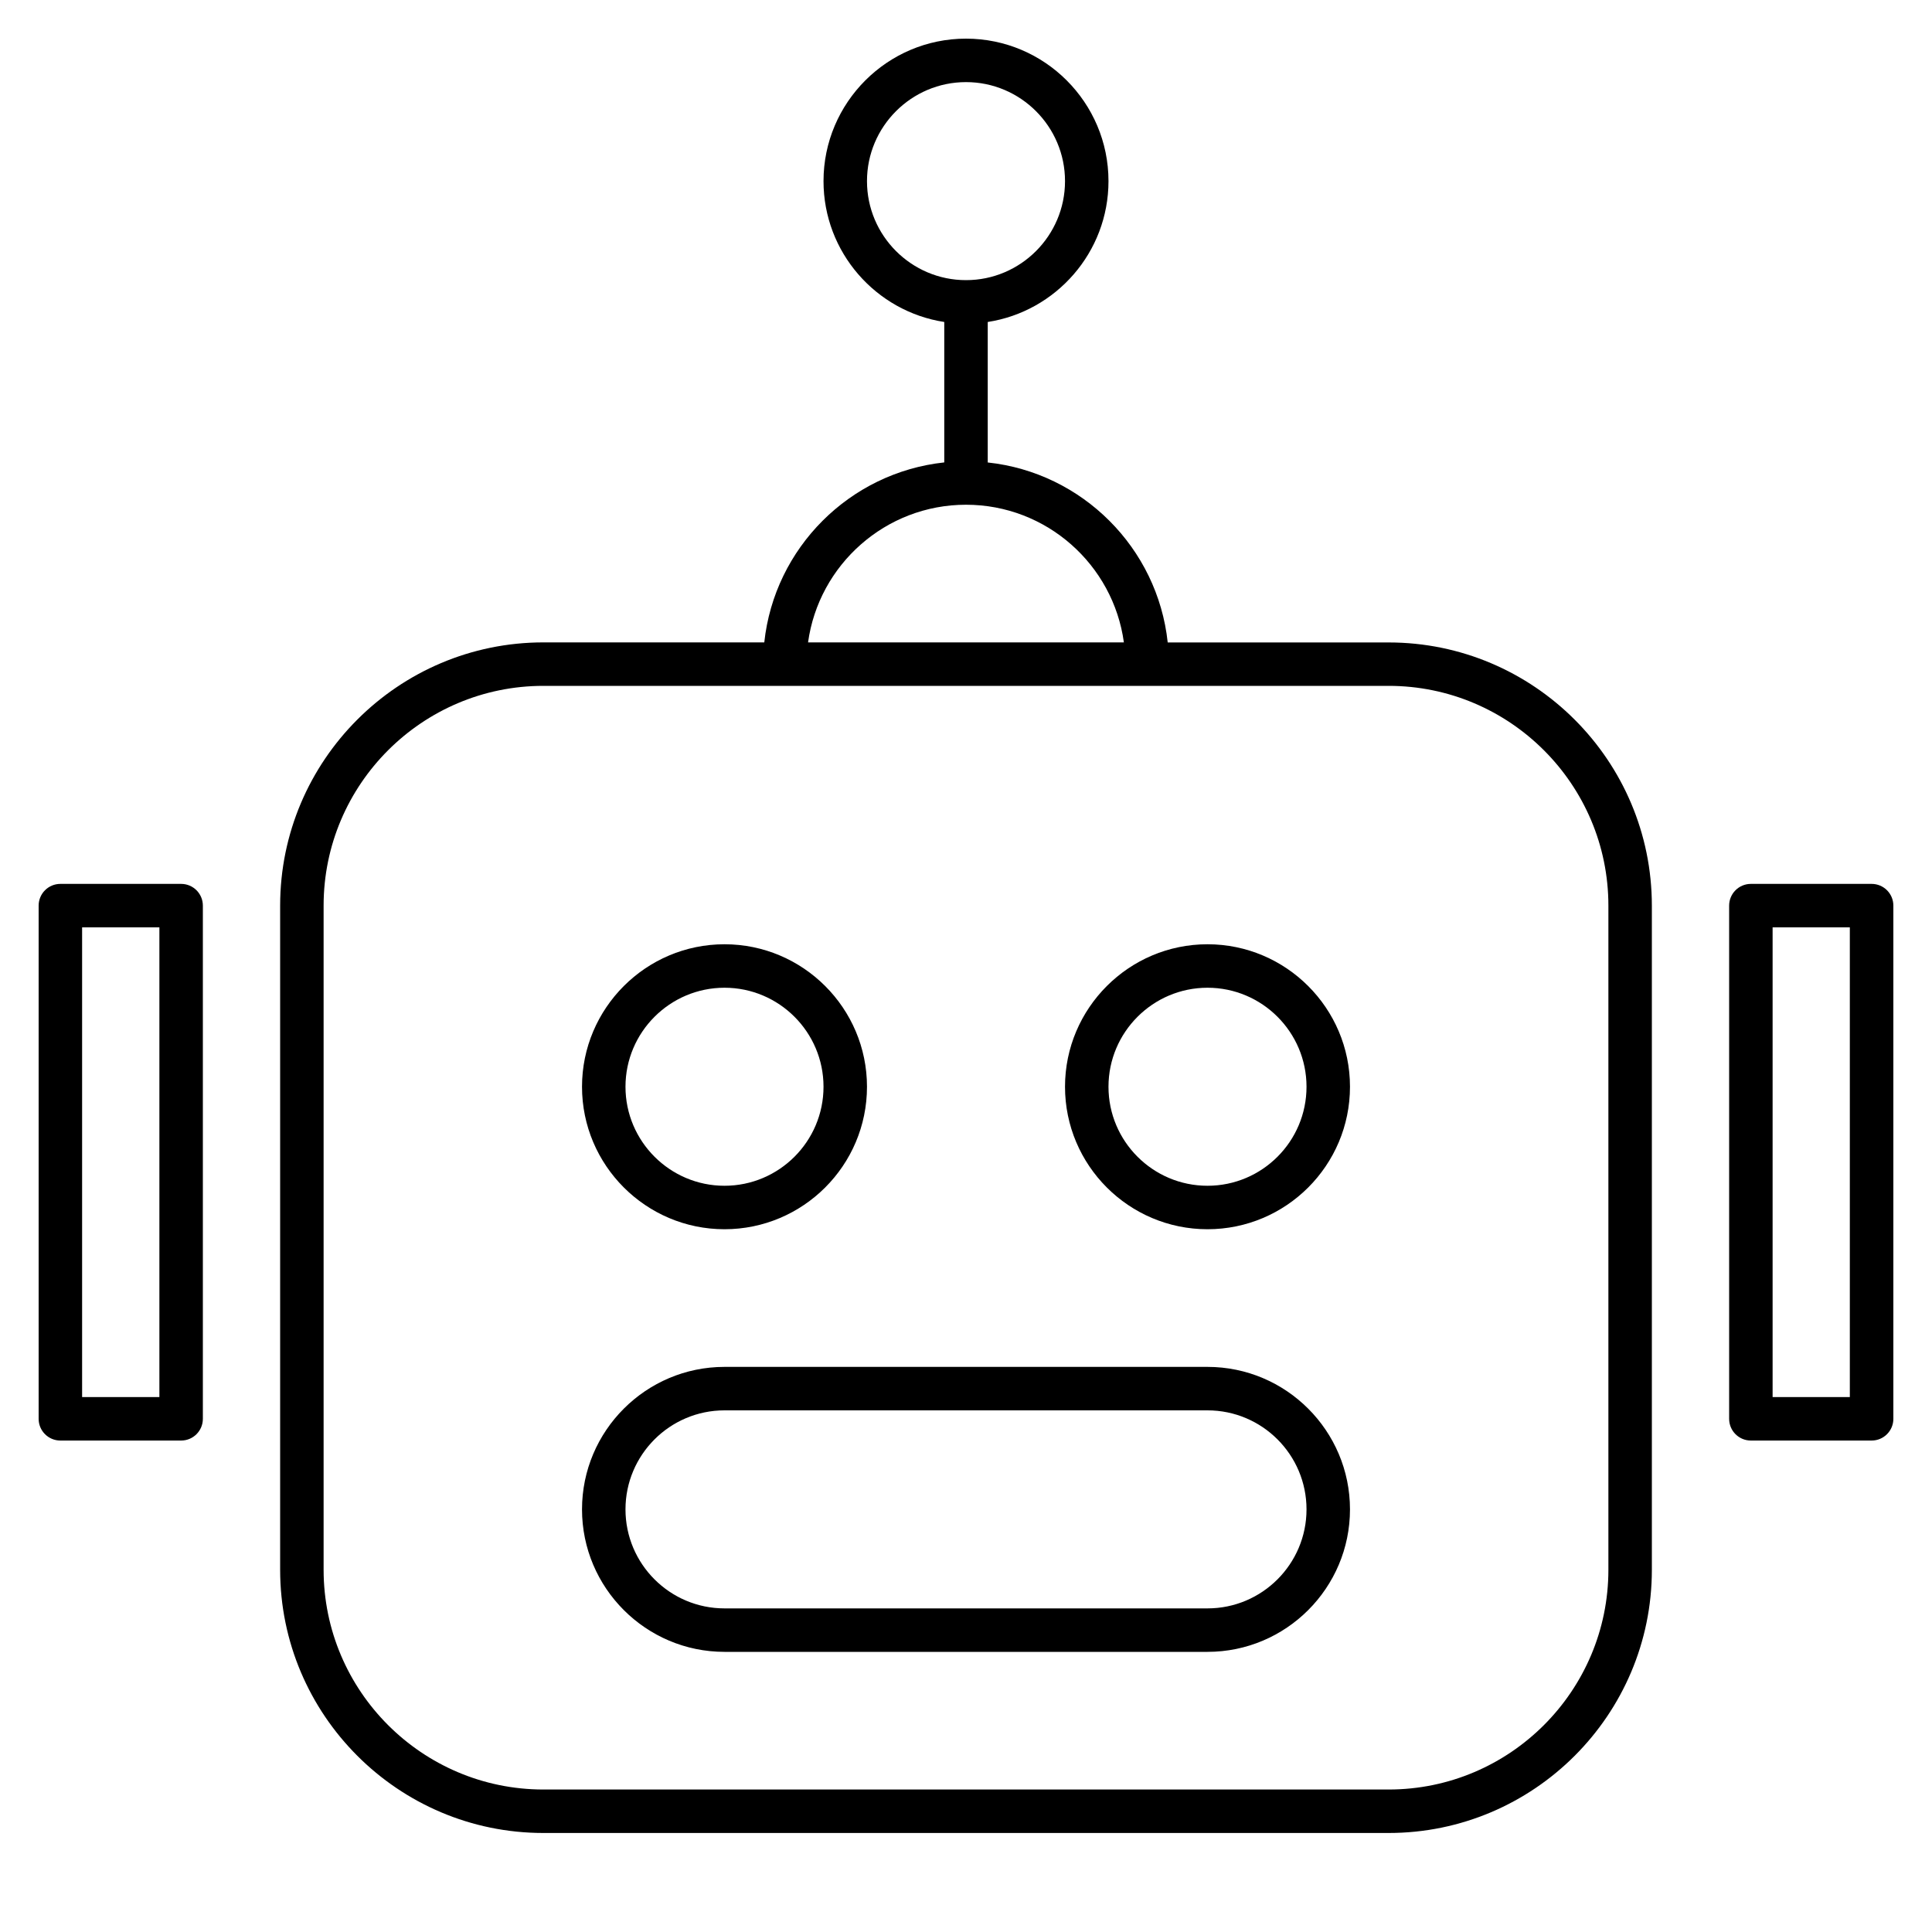
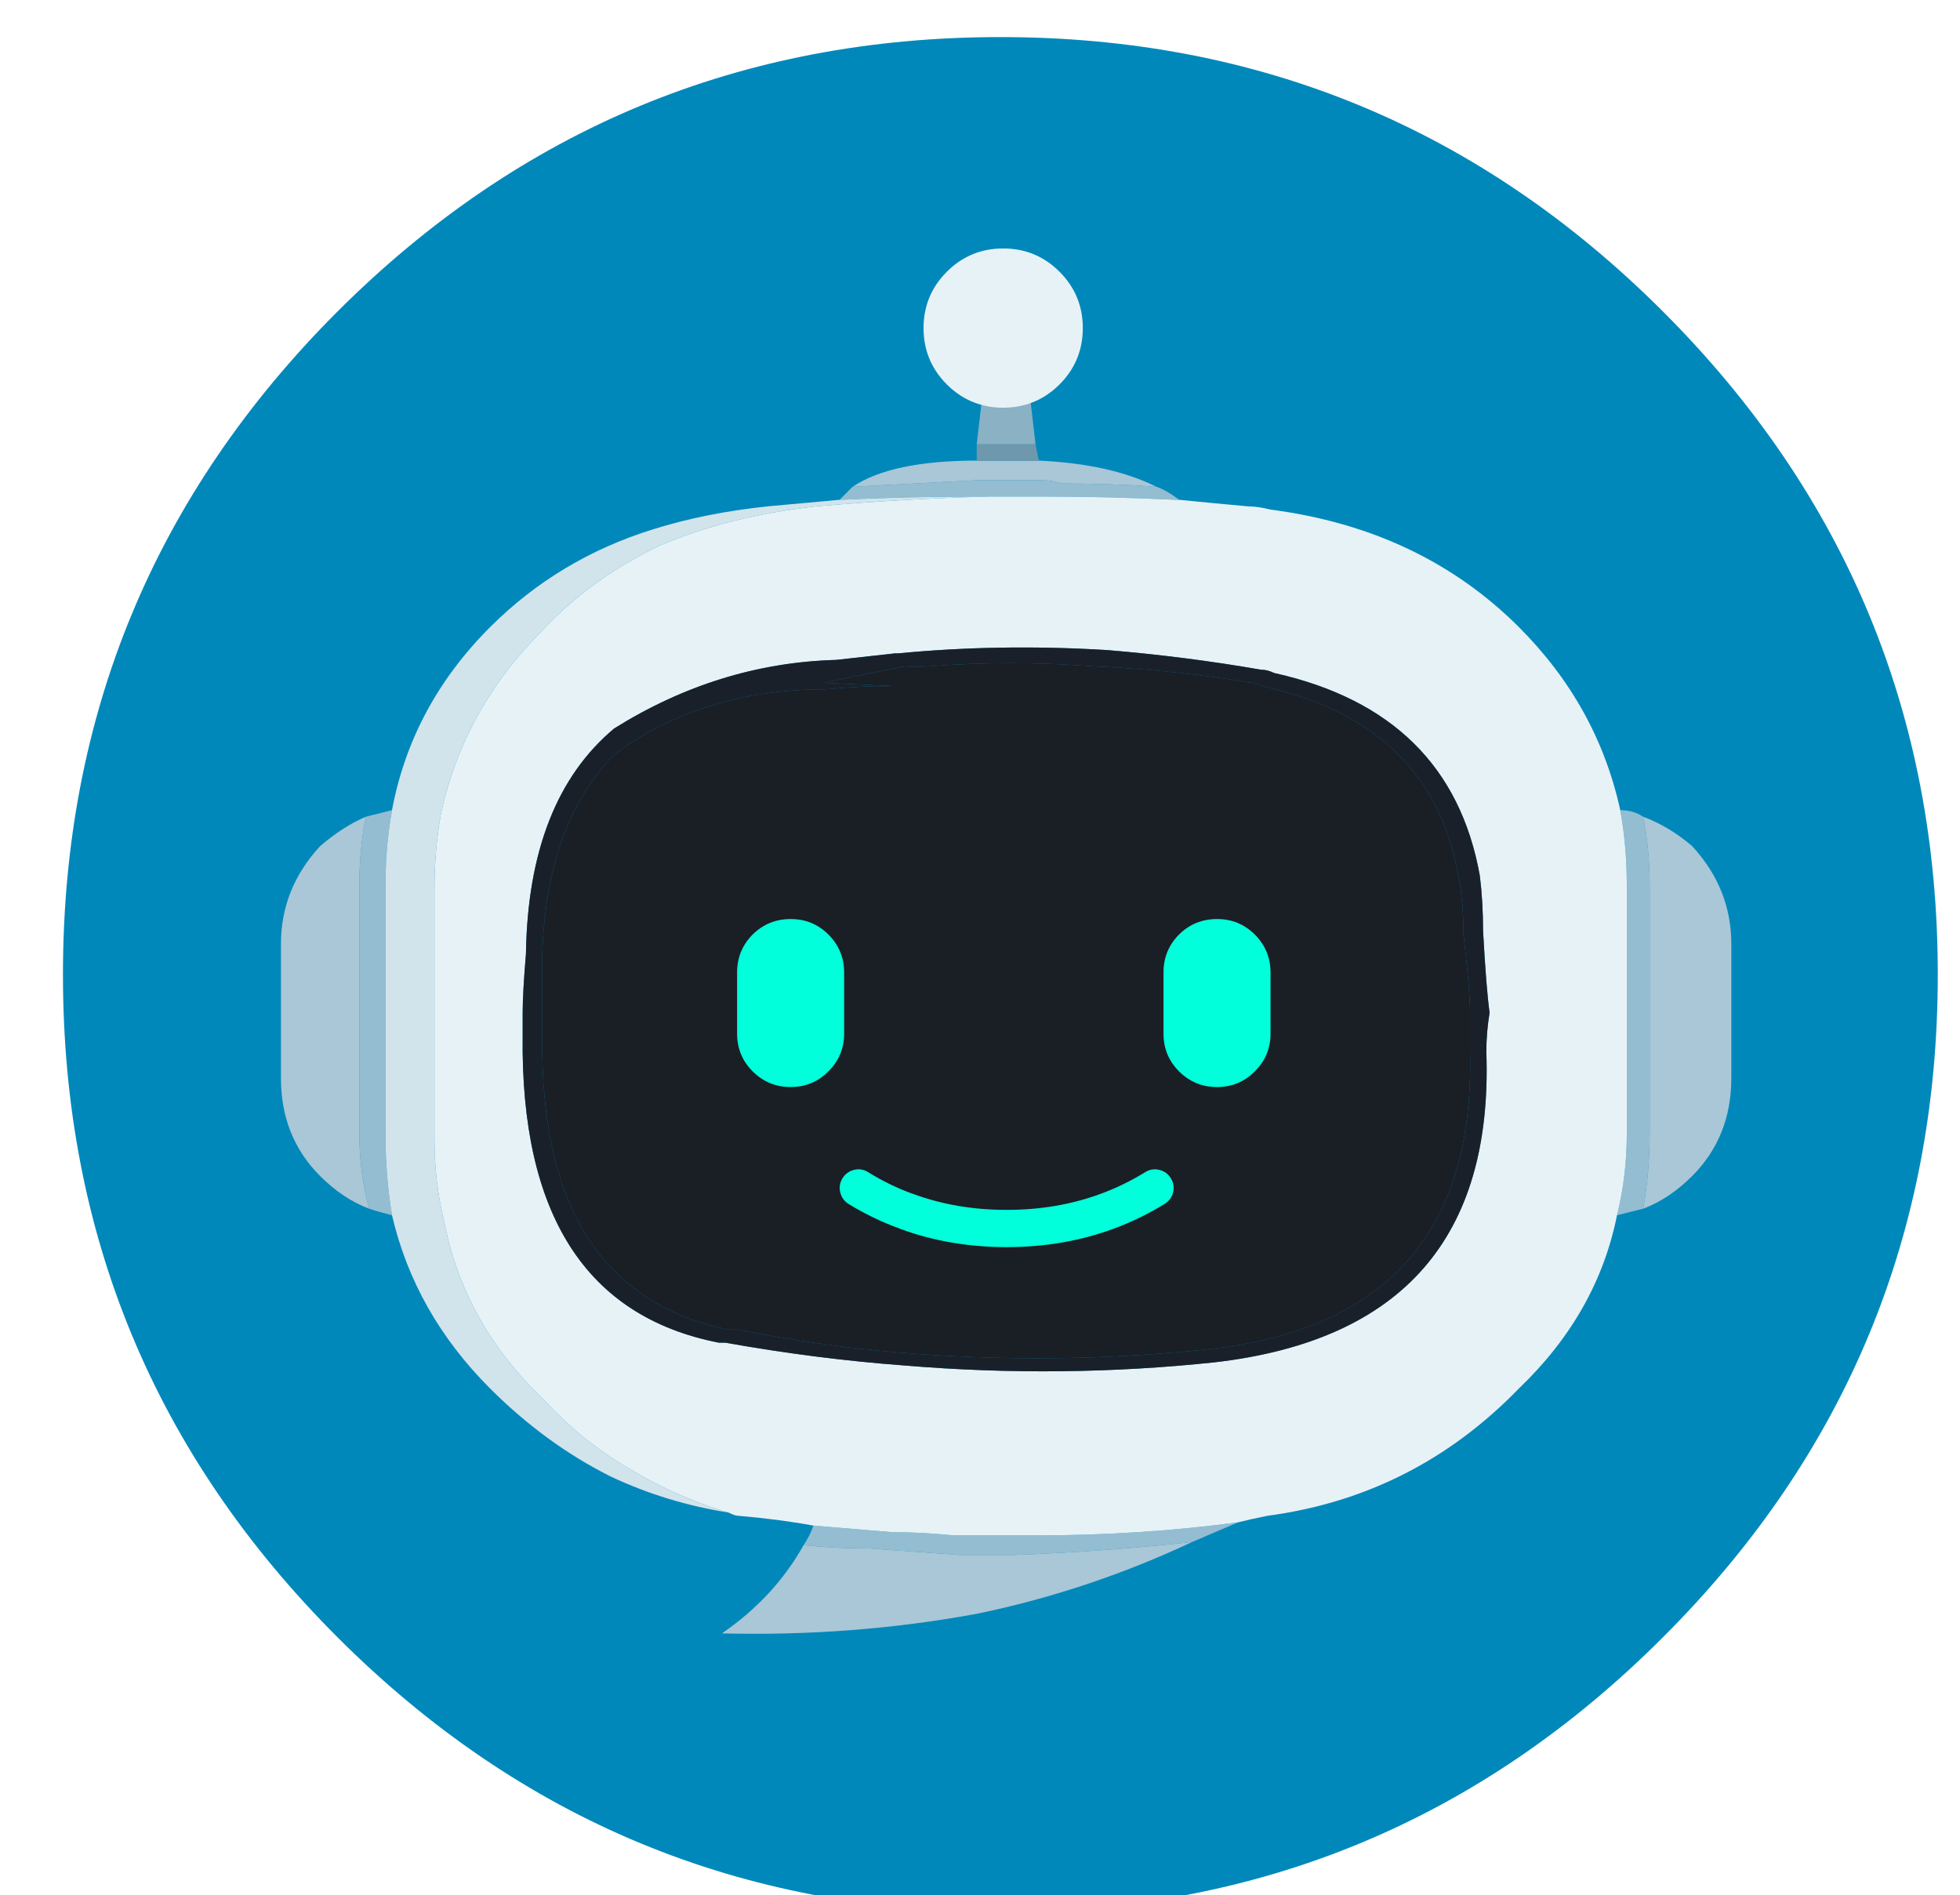
- <svg xmlns="http://www.w3.org/2000/svg" fill="#000000" version="1.1" id="Layer_1" viewBox="0 0 32 32" xml:space="preserve">
-   <path id="machine--learning--04_1_" d="M23,30.36H9c-2.404,0-4.36-1.956-4.36-4.36V15c0-2.404,1.956-4.36,4.36-4.36h3.659  c0.167-1.566,1.415-2.813,2.981-2.981V5.333c-1.131-0.174-2-1.154-2-2.333c0-1.301,1.059-2.36,2.36-2.36  c1.302,0,2.36,1.059,2.36,2.36c0,1.179-0.869,2.159-2,2.333V7.66c1.566,0.167,2.814,1.415,2.981,2.981H23  c2.404,0,4.36,1.956,4.36,4.36v11C27.36,28.404,25.404,30.36,23,30.36z M9,11.36c-2.007,0-3.64,1.633-3.64,3.64v11  c0,2.007,1.633,3.64,3.64,3.64h14c2.007,0,3.64-1.633,3.64-3.64V15c0-2.007-1.633-3.64-3.64-3.64H9z M13.384,10.64h5.231  C18.439,9.354,17.334,8.36,16,8.36C14.667,8.36,13.561,9.354,13.384,10.64z M16,1.36c-0.904,0-1.64,0.736-1.64,1.64  S15.096,4.64,16,4.64c0.904,0,1.64-0.736,1.64-1.64S16.904,1.36,16,1.36z M20,27.36h-8c-1.301,0-2.36-1.059-2.36-2.36  s1.059-2.36,2.36-2.36h8c1.302,0,2.36,1.059,2.36,2.36S21.302,27.36,20,27.36z M12,23.36c-0.904,0-1.64,0.735-1.64,1.64  s0.736,1.64,1.64,1.64h8c0.904,0,1.64-0.735,1.64-1.64s-0.735-1.64-1.64-1.64H12z M31,23.86h-2c-0.199,0-0.36-0.161-0.36-0.36V15  c0-0.199,0.161-0.36,0.36-0.36h2c0.199,0,0.36,0.161,0.36,0.36v8.5C31.36,23.699,31.199,23.86,31,23.86z M29.36,23.14h1.279v-7.78  H29.36V23.14z M3,23.86H1c-0.199,0-0.36-0.161-0.36-0.36V15c0-0.199,0.161-0.36,0.36-0.36h2c0.199,0,0.36,0.161,0.36,0.36v8.5  C3.36,23.699,3.199,23.86,3,23.86z M1.36,23.14h1.28v-7.78H1.36V23.14z M20,20.36c-1.302,0-2.36-1.059-2.36-2.36  s1.059-2.36,2.36-2.36s2.36,1.059,2.36,2.36C22.36,19.302,21.302,20.36,20,20.36z M20,16.36c-0.904,0-1.64,0.736-1.64,1.64  s0.735,1.64,1.64,1.64s1.64-0.735,1.64-1.64S20.904,16.36,20,16.36z M12,20.36c-1.301,0-2.36-1.059-2.36-2.36s1.059-2.36,2.36-2.36  s2.36,1.059,2.36,2.36C14.36,19.302,13.301,20.36,12,20.36z M12,16.36c-0.904,0-1.64,0.736-1.64,1.64s0.736,1.64,1.64,1.64  s1.64-0.735,1.64-1.64S12.904,16.36,12,16.36z" />
-   <rect id="_Transparent_Rectangle" style="fill:none;" width="32" height="32" />
+ <svg xmlns="http://www.w3.org/2000/svg" xmlns:xlink="http://www.w3.org/1999/xlink" version="1.1" preserveAspectRatio="none" x="0px" y="0px" width="30px" height="29px" viewBox="0 0 30 29">
+   <defs>
+     <g id="Layer2_0_MEMBER_0_FILL">
+       <path fill="#0088BB" stroke="none" d=" M 281.65 176 Q 233.85 128.2 166.25 128.2 98.65 128.2 50.8 176 3 223.85 3 291.45 3 359.05 50.8 406.85 98.65 454.7 166.25 454.7 233.85 454.7 281.65 406.85 329.5 359.05 329.5 291.45 329.5 223.85 281.65 176 Z" />
+     </g>
+     <g id="Layer2_0_MEMBER_1_FILL">
+       <path fill="#94BDD1" stroke="none" d=" M 5.9 13.55 Q 5.9 12.95 6 12.4 5.8 12.45 5.6 12.5 5.5 13 5.5 13.55 L 5.5 17.35 Q 5.5 17.95 5.65 18.5 5.8 18.55 6 18.6 5.9 18 5.9 17.35 L 5.9 13.55 M 25.25 13.55 Q 25.25 13 25.15 12.5 25 12.4 24.8 12.4 24.9 12.95 24.9 13.55 L 24.9 17.35 Q 24.9 18 24.75 18.6 24.95 18.55 25.15 18.5 25.25 17.95 25.25 17.35 L 25.25 13.55 M 14.95 7.6 Q 15.062 7.6 15.15 7.6 L 15.95 7.6 Q 16.95 7.6 18 7.65 L 18.05 7.65 Q 17.85 7.5 17.7 7.45 17 7.4 16.25 7.4 16.1 7.35 15.95 7.35 15.3 7.35 14.95 7.35 14 7.4 13.05 7.45 12.95 7.55 12.85 7.65 13.9 7.6 14.95 7.6 M 12.45 23.35 Q 12.4 23.5 12.3 23.65 12.8 23.7 13.3 23.7 14 23.75 14.7 23.8 15.1 23.8 15.5 23.8 16.9 23.75 18.25 23.6 18.6 23.45 18.95 23.3 17.45 23.5 15.85 23.5 15.25 23.5 14.6 23.5 14.1 23.45 13.65 23.45 13.05 23.4 12.45 23.35 Z" />
+       <path fill="#D1E4EC" stroke="none" d=" M 15.15 7.6 Q 15.062 7.6 14.95 7.6 13.9 7.6 12.85 7.65 12.3 7.7 11.75 7.75 10.8 7.85 10 8.1 8.55 8.55 7.5 9.6 6.3 10.8 6 12.4 5.9 12.95 5.9 13.55 L 5.9 17.35 Q 5.9 18 6 18.6 6.35 20.1 7.5 21.25 8.35 22.1 9.35 22.6 10.2 23 11.15 23.15 10.3 22.9 9.5 22.4 8.85 22 8.3 21.4 7.1 20.25 6.8 18.7 6.65 18.1 6.65 17.45 L 6.65 13.6 Q 6.65 13 6.75 12.45 7.1 10.85 8.3 9.65 9.05 8.85 10.1 8.35 11.15 7.9 12.5 7.75 13.839 7.632 15.15 7.6 Z" />
+       <path fill="#E7F2F7" stroke="none" d=" M 24.9 13.55 Q 24.9 12.95 24.8 12.4 24.45 10.8 23.25 9.6 21.75 8.1 19.45 7.8 19.25 7.75 19.1 7.75 18.55 7.7 18.05 7.65 L 18 7.65 Q 16.95 7.6 15.95 7.6 L 15.15 7.6 Q 13.839 7.632 12.5 7.75 11.15 7.9 10.1 8.35 9.05 8.85 8.3 9.65 7.1 10.85 6.75 12.45 6.65 13 6.65 13.6 L 6.65 17.45 Q 6.65 18.1 6.8 18.7 7.1 20.25 8.3 21.4 8.85 22 9.5 22.4 10.3 22.9 11.15 23.15 11.25 23.2 11.3 23.2 11.9 23.25 12.45 23.35 13.05 23.4 13.65 23.45 14.1 23.45 14.6 23.5 15.25 23.5 15.85 23.5 17.45 23.5 18.95 23.3 19.15 23.25 19.4 23.2 21.65 22.9 23.25 21.25 24.45 20.1 24.75 18.6 24.9 18 24.9 17.35 L 24.9 13.55 M 22.65 13.4 Q 22.7 13.8 22.7 14.25 22.75 15.15 22.8 15.5 22.75 15.8 22.75 16.1 22.9 20.35 18.6 20.85 16.25 21.1 13.85 20.9 12.5 20.8 11.1 20.55 11.05 20.55 11 20.55 7.95 19.95 8 15.85 8 15.65 8 15.5 8 15.2 8.05 14.6 8.086 12.25 9.4 11.15 11 10.15 12.8 10.1 13.25 10.05 13.7 10 L 13.75 10 Q 15.3 9.85 16.95 9.95 18.15 10.05 19.3 10.25 19.4 10.25 19.5 10.3 22.2 10.9 22.65 13.4 Z" />
+       <path fill="#1A202A" stroke="none" d=" M 22.7 14.25 Q 22.7 13.8 22.65 13.4 22.2 10.9 19.5 10.3 19.4 10.25 19.3 10.25 18.15 10.05 16.95 9.95 15.3 9.85 13.75 10 L 13.7 10 Q 13.25 10.05 12.8 10.1 11 10.15 9.4 11.15 8.086 12.25 8.05 14.6 8 15.2 8 15.5 8 15.65 8 15.85 7.95 19.95 11 20.55 11.05 20.55 11.1 20.55 12.5 20.8 13.85 20.9 16.25 21.1 18.6 20.85 22.9 20.35 22.75 16.1 22.75 15.8 22.8 15.5 22.75 15.15 22.7 14.25 M 22.3 13.3 Q 22.4 13.75 22.4 14.3 22.5 15.15 22.5 15.5 22.5 15.8 22.5 16.1 22.6 20.2 18.5 20.65 16.15 20.9 13.75 20.7 12.55 20.6 11.3 20.35 11.25 20.35 11.15 20.35 8.25 19.75 8.3 15.85 8.3 15.65 8.3 15.5 8.3 15.25 8.3 14.6 8.365 12.617 9.4 11.55 10.75 10.55 12.65 10.55 13.15 10.5 13.65 10.5 L 12.6 10.45 13.85 10.2 Q 14.011 10.209 14.2 10.2 15.45 10.1 16.75 10.2 17.95 10.25 19.15 10.45 19.25 10.45 19.3 10.5 21.85 11.05 22.3 13.3 Z" />
+       <path fill="#1A1E25" stroke="none" d=" M 22.4 14.3 Q 22.4 13.75 22.3 13.3 21.85 11.05 19.3 10.5 19.25 10.45 19.15 10.45 17.95 10.25 16.75 10.2 15.45 10.1 14.2 10.2 14.011 10.209 13.85 10.2 L 12.6 10.45 13.65 10.5 Q 13.15 10.5 12.65 10.55 10.75 10.55 9.4 11.55 8.365 12.617 8.3 14.6 8.3 15.25 8.3 15.5 8.3 15.65 8.3 15.85 8.25 19.75 11.15 20.35 11.25 20.35 11.3 20.35 12.55 20.6 13.75 20.7 16.15 20.9 18.5 20.65 22.6 20.2 22.5 16.1 22.5 15.8 22.5 15.5 22.5 15.15 22.4 14.3 Z" />
+       <path fill="#A9C7D6" stroke="none" d=" M 14.7 23.8 Q 14 23.75 13.3 23.7 12.8 23.7 12.3 23.65 11.85 24.45 11.05 25 13.05 25.05 14.95 24.7 16.65 24.35 18.25 23.6 16.9 23.75 15.5 23.8 15.1 23.8 14.7 23.8 M 5.5 13.55 Q 5.5 13 5.6 12.5 5.25 12.65 4.9 12.95 4.3 13.6 4.3 14.45 L 4.3 16.5 Q 4.3 17.4 4.9 18 5.25 18.35 5.65 18.5 5.5 17.95 5.5 17.35 L 5.5 13.55 M 14.95 7.05 Q 13.65 7.05 13.05 7.45 14 7.4 14.95 7.35 15.3 7.35 15.95 7.35 16.1 7.35 16.25 7.4 17 7.4 17.7 7.45 17 7.1 15.9 7.05 15.65 7.05 15.4 7.05 15.15 7.05 14.95 7.05 M 26.5 16.5 L 26.5 14.45 Q 26.5 13.6 25.9 12.95 25.55 12.65 25.15 12.5 25.25 13 25.25 13.55 L 25.25 17.35 Q 25.25 17.95 25.15 18.5 25.55 18.35 25.9 18 26.5 17.4 26.5 16.5 Z" />
+       <path fill="#6F98AC" stroke="none" d=" M 14.95 6.8 L 14.95 7.05 Q 15.15 7.05 15.4 7.05 15.65 7.05 15.9 7.05 L 15.85 6.8 14.95 6.8 Z" />
+       <path fill="#8AB1C4" stroke="none" d=" M 15.7 5.5 Q 15.55 5.55 15.35 5.55 15.2 5.55 15.1 5.5 L 14.95 6.8 15.85 6.8 15.7 5.5 Z" />
+     </g>
+     <g id="Layer2_0_MEMBER_1_MEMBER_0_FILL">
+       <path fill="#01FFDB" stroke="none" d=" M 444.8 253.5 Q 441.1 257.25 441.1 262.55 L 441.1 277.15 Q 441.1 282.45 444.8 286.15 448.55 289.9 453.85 289.9 L 453.9 289.9 Q 459.2 289.9 462.9 286.15 466.65 282.45 466.65 277.15 L 466.65 262.55 Q 466.65 257.25 462.9 253.5 459.2 249.8 453.9 249.8 L 453.85 249.8 Q 448.55 249.8 444.8 253.5 Z" />
+     </g>
+     <g id="Layer2_0_MEMBER_1_MEMBER_1_FILL">
+       <path fill="#01FFDB" stroke="none" d=" M 558.3 262.55 Q 558.3 257.25 554.55 253.5 550.85 249.8 545.55 249.8 L 545.5 249.8 Q 540.2 249.8 536.45 253.5 532.75 257.25 532.75 262.55 L 532.75 277.15 Q 532.75 282.45 536.45 286.15 540.2 289.9 545.5 289.9 L 545.55 289.9 Q 550.85 289.9 554.55 286.15 558.3 282.45 558.3 277.15 L 558.3 262.55 Z" />
+     </g>
+     <g id="Layer2_0_MEMBER_1_MEMBER_2_FILL">
+       <path fill="#E7F2F7" stroke="none" d=" M 504.55 131.05 Q 508.526 129.874 511.65 126.75 516.65 121.75 516.65 114.65 516.65 107.55 511.65 102.55 506.65 97.55 499.55 97.55 492.45 97.55 487.45 102.55 482.45 107.55 482.45 114.65 482.45 121.75 487.45 126.75 491.148 130.448 496 131.4 497.701 131.75 499.55 131.75 502.213 131.75 504.55 131.05 Z" />
+     </g>
+     <g id="Layer2_0_MEMBER_1_MEMBER_3_FILL">
+       <path fill="#01FFDB" stroke="none" d=" M 464.55 319.85 Q 464.925 321.463 466.3 322.35 471.594 325.615 477.4 327.7 L 477.35 327.7 Q 488.001 331.639 500.3 331.65 512.585 331.639 523.25 327.7 528.95 325.614 534.25 322.35 535.661 321.478 536.05 319.85 536.428 318.266 535.55 316.85 534.68 315.436 533.05 315.05 531.469 314.674 530.05 315.55 525.45 318.386 520.5 320.2 511.115 323.661 500.3 323.65 489.499 323.661 480.15 320.2 L 480.1 320.2 Q 475.106 318.385 470.55 315.55 469.159 314.674 467.55 315.05 465.935 315.435 465.05 316.85 464.172 318.251 464.55 319.85 Z" />
+     </g>
+   </defs>
+   <g transform="matrix( 0.08789062, 0, 0, 0.08789062, 0.7,-10.7) ">
+     <use xlink:href="#Layer2_0_MEMBER_0_FILL" />
+   </g>
+   <g transform="matrix( 1, 0, 0, 1, 0,0) ">
+     <use xlink:href="#Layer2_0_MEMBER_1_FILL" />
+   </g>
+   <g transform="matrix( 0.06411743, 0, 0, 0.06411743, -17,-1.95) ">
+     <use xlink:href="#Layer2_0_MEMBER_1_MEMBER_0_FILL" />
+   </g>
+   <g transform="matrix( 0.06411743, 0, 0, 0.06411743, -16.35,-1.95) ">
+     <use xlink:href="#Layer2_0_MEMBER_1_MEMBER_1_FILL" />
+   </g>
+   <g transform="matrix( 0.0712738, 0, 0, 0.0712738, -20.25,-3.15) ">
+     <use xlink:href="#Layer2_0_MEMBER_1_MEMBER_2_FILL" />
+   </g>
+   <g transform="matrix( 0.0712738, 0, 0, 0.0712738, -20.25,-4.55) ">
+     <use xlink:href="#Layer2_0_MEMBER_1_MEMBER_3_FILL" />
+   </g>
</svg>
